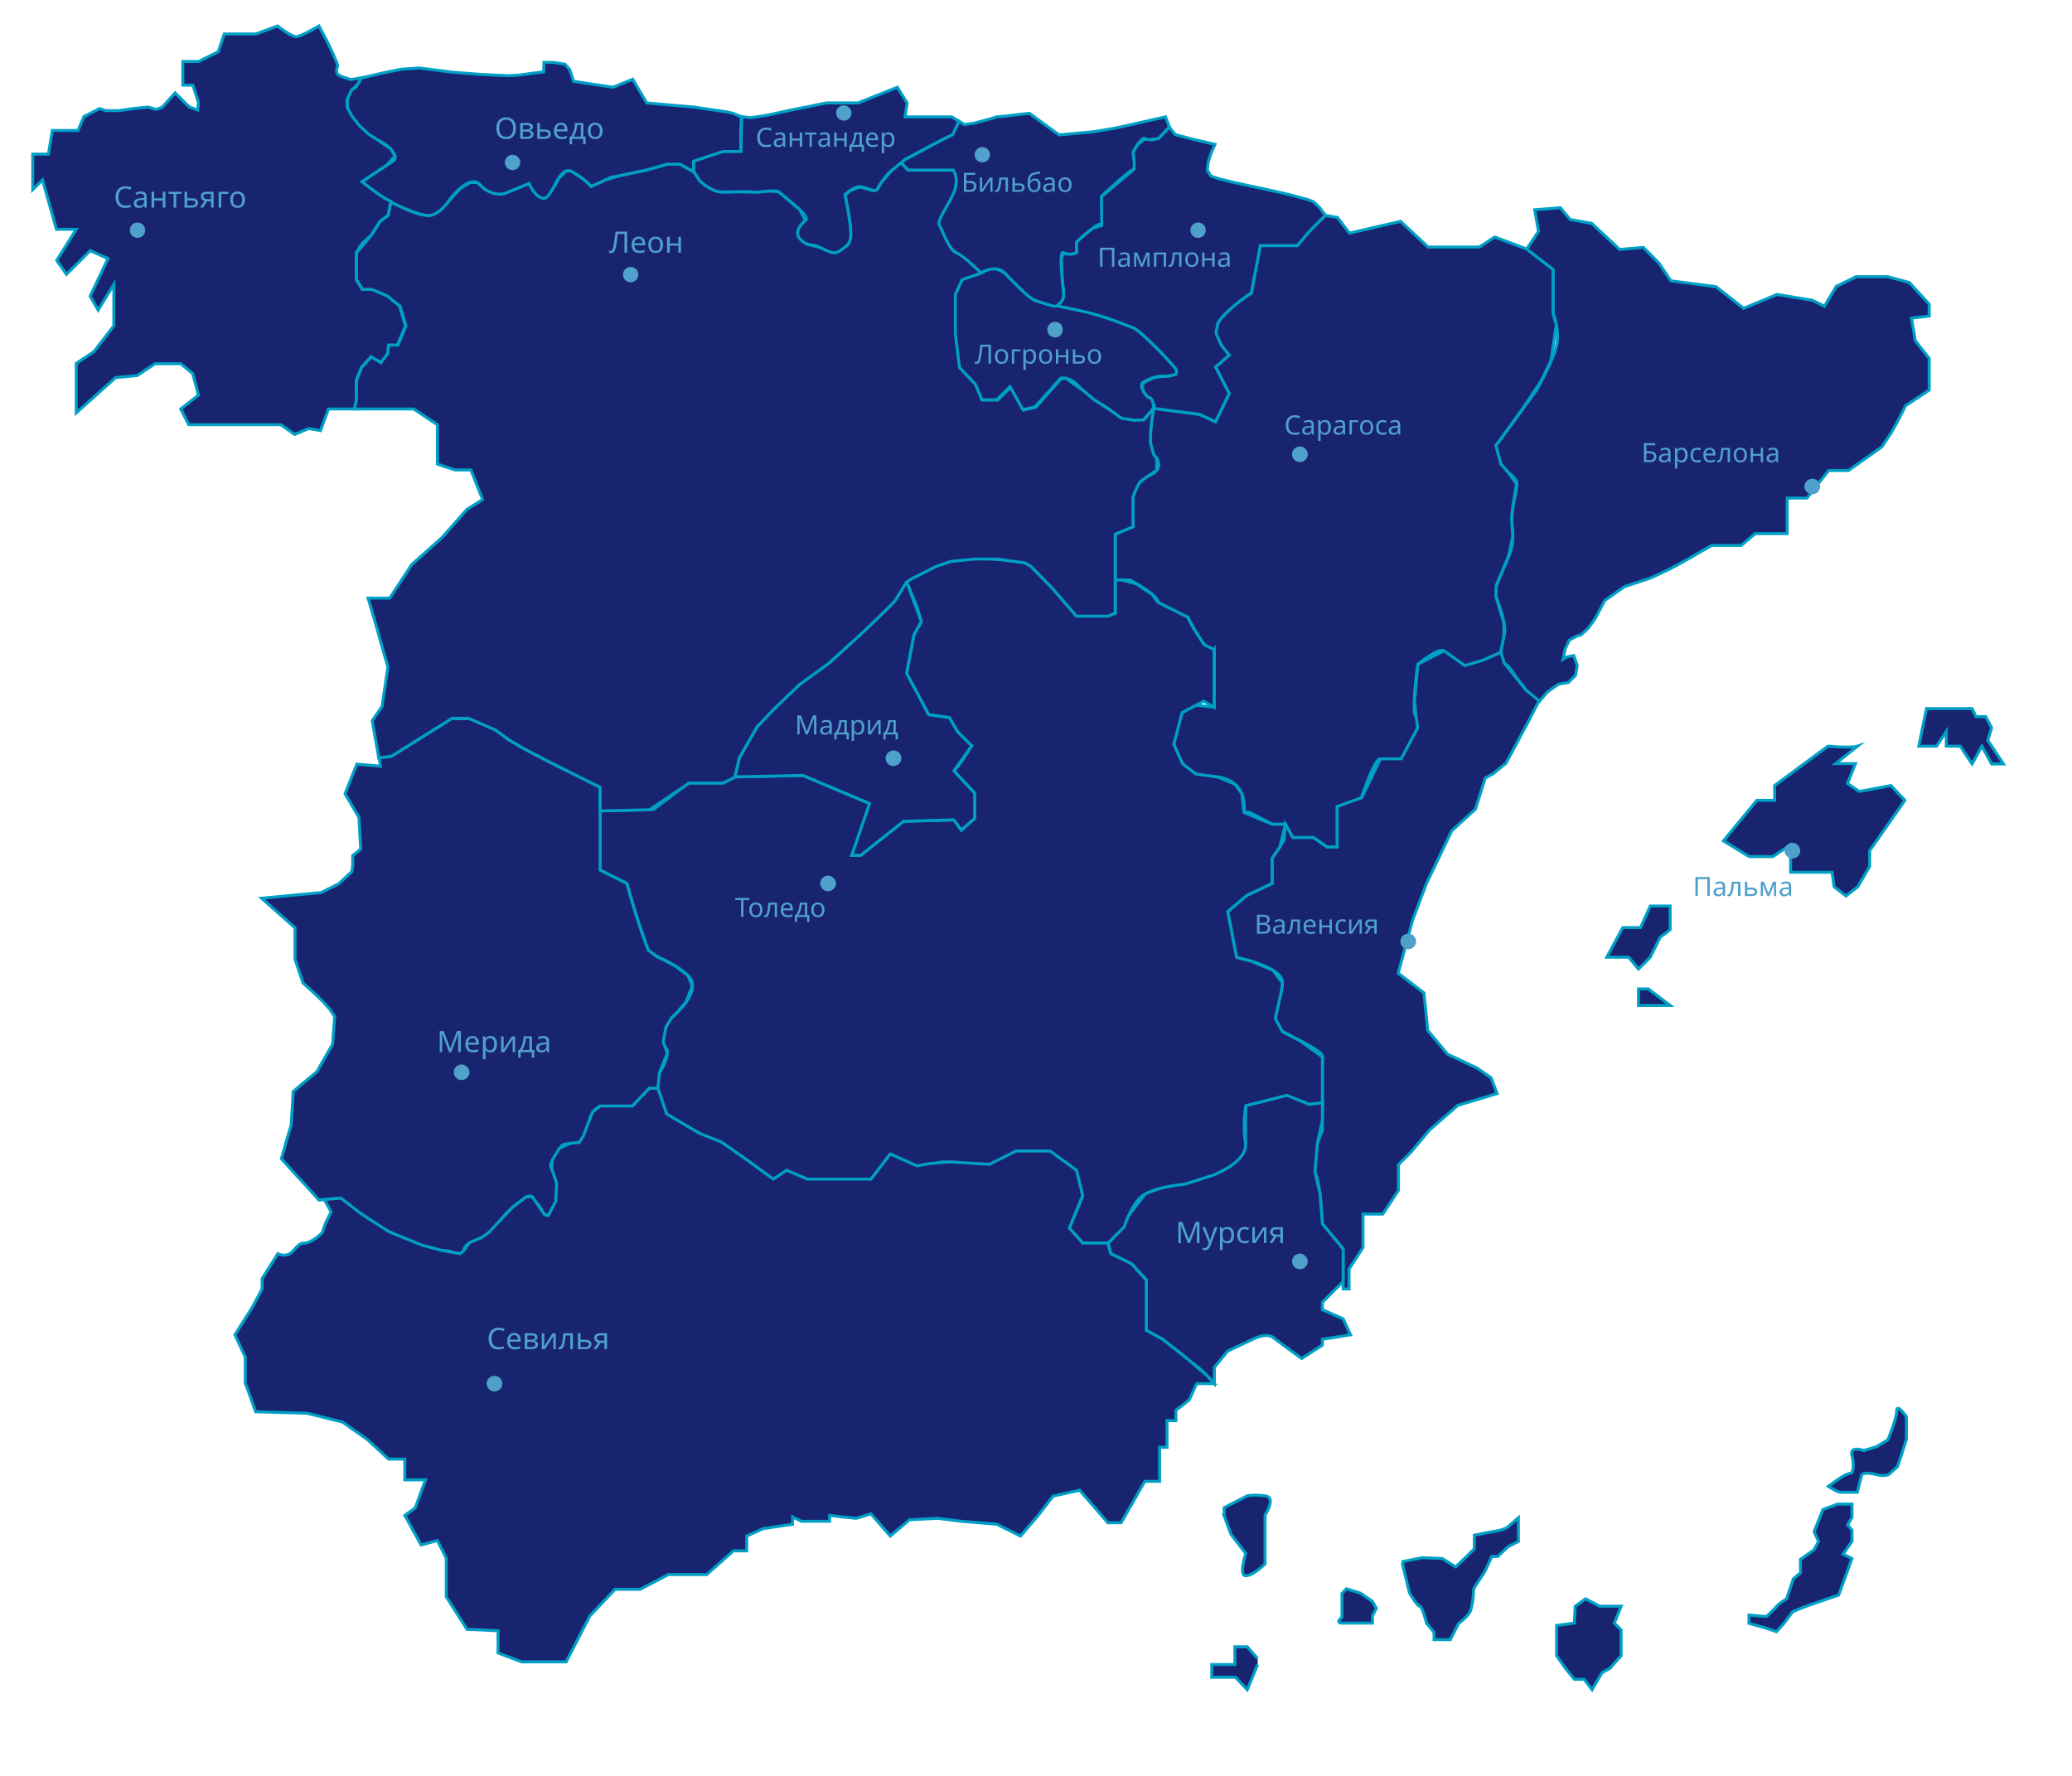
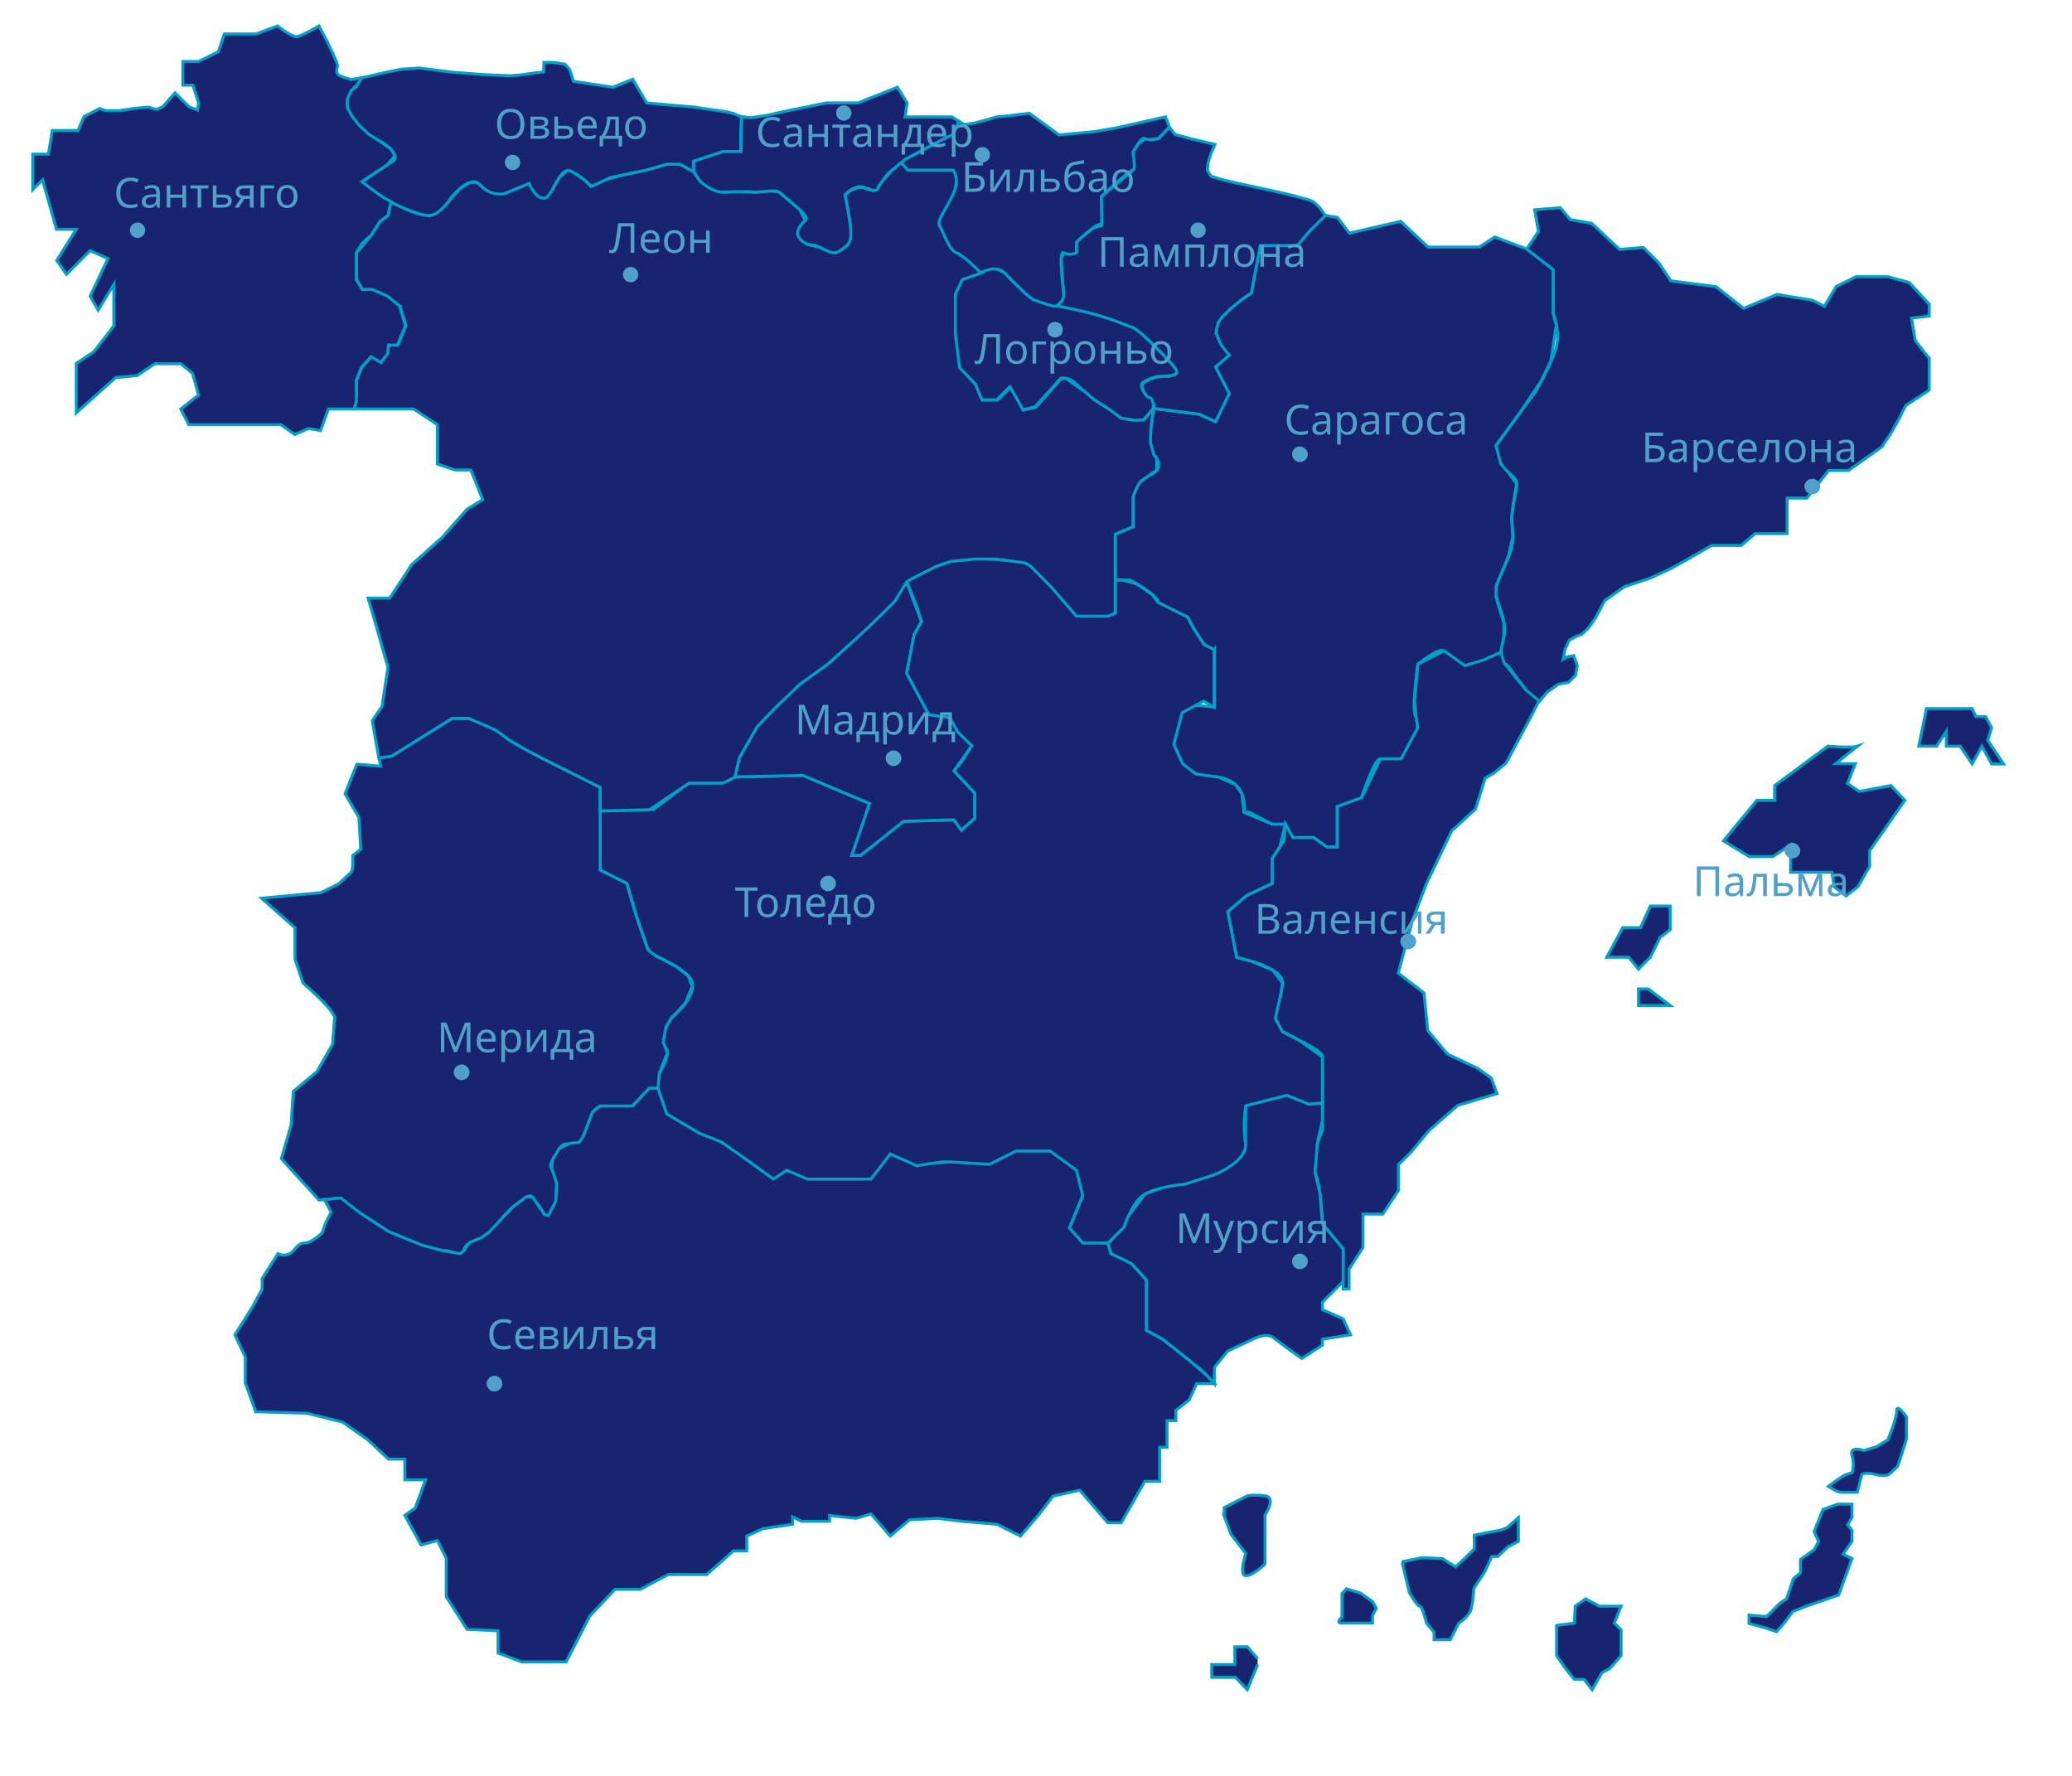
<svg xmlns="http://www.w3.org/2000/svg" version="1.1" id="Layer_1" x="0px" y="0px" viewBox="0 0 700 600" enable-background="new 0 0 700 600" xml:space="preserve">
  <defs id="defs264" />
-   <g id="barselona" style="fill: none;" data-count-objects="1138" data-count-flat="19" data-count-villa="113">
+   <g id="barselona" style="fill: none;" data-count-objects="1138" data-count-flat="19" data-count-villa="113" data-link="barselona_full">
    <path stroke-miterlimit="10" d="m 524.761,91.178 v 14.7 c 0,0 2,5 1.3,10 -0.7,5 -7,16 -7,16 l -13.6,18.6 c 0,0 0,3.3 1.7,6.3 1.7,3 5.3,4.3 5.3,6.7 0,2.4 -1.7,7.7 -1.7,11.7 0,4 1.3,6.7 -1,12.7 -2.3,6 -5.3,10.3 -4.3,13.7 1,3.4 3.7,9.3 2.7,13.3 -1,4 -2,8.7 0,9.3 2,0.7 3,3.7 5.7,6.7 2.7,3 1.2,3.9 3.7,5 2.5,1.1 2.5,1.1 2.5,1.1 l 2.6,-3.1 3.8,-2.7 1.5,-0.3 1.9,-0.3 2.4,-2.4 0.6,-3.3 -1.2,-3.4 -2.4,0.5 -1.2,0.8 0.7,-3.5 1.4,-3 2.6,-1.4 1.4,-0.4 2.4,-2.2 2.4,-3.4 3.2,-6 6.7,-4.7 4.9,-1.6 3.9,-1.3 6.6,-3.1 5.3,-2.9 8.7,-5 h 10 l 4.7,-4 h 10.8 v -12 h 6.7 l 7.3,-9.3 h 6.7 l 11.3,-8 3.2,-4.8 2.6,-4.7 2.2,-4.4 8,-5.3 v -6.3 -4.4 l -2.7,-3.4 -2,-2.6 -1.3,-7.6 6,-0.7 v -4 l -6.7,-7.3 -7.3,-2 h -10.7 l -6.7,3.3 -4,6.7 -4,-2 -12,-2 -11.3,4.7 -9.3,-7.3 -15.3,-2 -4,-6 -5.3,-5.3 -8,0.7 -9.4,-8.8 -7.3,-1.3 -3.3,-4 -8.7,0.7 1.3,7.3 -4,6 z" id="path143" style="fill:#192470;stroke:#00a0c6;stroke-miterlimit:10" />
    <path d="m 614.861,163.878 c 0.4,1.8 -1.2,3.4 -3.1,3.1 -1,-0.2 -1.9,-1 -2.1,-2.1 -0.4,-1.8 1.2,-3.4 3.1,-3.1 1.1,0.3 1.9,1.1 2.1,2.1 z" id="path221" style="fill:#4fa0ca" />
-     <text font-size="9" id="text223" x="554.51" y="156.153" style="font-size:9px;font-family:Verdana-Bold;fill:#4fa0ca">Барселона</text>
+     <text font-size="9" id="text223" x="554.51" y="156.153" style="font-size:14px;font-family:Verdana-Bold;fill:#4fa0ca">Барселона</text>
  </g>
  <g id="saragosa" style="fill: none;" data-count-objects="148" data-count-flat="1589" data-count-villa="10">
    <path stroke-miterlimit="10" d="m 443.761,76.478 -5.5,6.5 h -12.5 l -3,16 c 0,0 -13.5,8.5 -12,13.5 1.5,5 4.5,7.5 4.5,7.5 l -4.6,4 4.6,9 -4.6,9.5 -5.4,-2.5 -15.5,-2 c 0,0 -2.5,13.1 0,15.6 2.5,2.5 2.3,5.4 -1.1,6.9 -3.4,1.5 -5.9,4.5 -5.9,7.5 0,3 0,10 0,10 l -6,2.5 v 11 4.5 h 5 c 0,0 9.5,5 9.5,7.5 0,2.5 10,5 10,5 0,0 7,14 9,11 v 19.5 c 0,0 -9.5,-1.5 -10,0 -0.5,1.5 -6,10.5 -2.5,16.5 3.5,6 9,7 9,7 0,0 6.5,-1 10.5,2.5 4,3.5 3,9.5 3,9.5 h 2 l 7.5,4 h 4.5 l 2.5,4.5 h 7 l 4.5,3.2 h 3.5 v -13.7 l 7.5,-1 c 0,0 5,-15.5 7,-15 2,0.5 7,0 7,0 l 5,-7 c 0,0 1.5,-6 0,-7.5 -1.5,-1.5 0.7,-17.5 0.7,-17.5 0,0 7.3,-6 8.8,-4.5 1.5,1.5 4,5 7,5 3,0 12.2,-4.5 12.2,-4.5 l 1.1,-5.7 v -4.3 l -2.7,-9 0.1,-3.6 4.2,-10.1 1.4,-6.5 -0.4,-6.2 0.4,-3.9 1.3,-7.7 -2.8,-3.8 -2.5,-2.9 -1.7,-6.3 3.6,-4.9 5,-6.9 6.6,-9.8 3.4,-7 1.8,-12 -1.1,-4.1 V 91.078 l -9,-7 -10.7,-4 -5.2,3.4 h -17.3 l -9.3,-8.7 -17.3,4 -4,-5.3 -4,-0.7 z" id="path145" style="fill:#192470;stroke:#00a0c6;stroke-miterlimit:10" />
    <path d="m 441.761,152.978 c 0.4,1.8 -1.2,3.4 -3.1,3.1 -1,-0.2 -1.9,-1 -2.1,-2.1 -0.4,-1.8 1.2,-3.4 3.1,-3.1 1,0.3 1.9,1.1 2.1,2.1 z" id="path217" style="fill:#4fa0ca" />
-     <text font-size="9" id="text219" x="433.844" y="146.811" style="font-size:9px;font-family:Verdana-Bold;fill:#4fa0ca">Сарагоса</text>
+     <text font-size="9" id="text219" x="433.844" y="146.811" style="font-size:14px;font-family:Verdana-Bold;fill:#4fa0ca">Сарагоса</text>
  </g>
  <g id="valencia" style="fill: none;" data-count-objects="88" data-count-flat="198" data-count-villa="1134">
    <path stroke-miterlimit="10" d="m 429.761,289.978 v 8.5 l -8.5,4 -6.5,5.5 3,15.5 c 0,0 15.5,3 15.5,8.5 0,5.5 -5.5,13.5 0,16.5 5.5,3 13.5,6.5 13.5,8.5 0,2 0,25 0,25 0,0 -4.5,9.5 -2.5,14 2,4.5 2.5,17.5 2.5,17.5 l 7,8.5 v 4 5 4.5 h 2 v -6.7 l 4.7,-7.3 v -11.3 h 6.7 l 5.3,-8 v -8.7 l 4.2,-4.2 6.2,-7.4 9.6,-8.4 13.3,-4 -2,-5.3 -4.7,-3.3 -10,-4.7 -6.7,-8 -1.3,-12.7 -8.7,-6.7 4.9,-18 4.7,-12.4 8.5,-17.7 8,-7.3 3.3,-10.5 2.7,-1.5 4.3,-3.5 7.3,-13.6 3.9,-7.5 -4.5,-3.7 -7.3,-9.1 -1.1,-3.6 -6.1,2.7 -6.1,1.8 -7,-5 -8.8,4.5 -1.2,12.4 0.5,5.1 0.6,4 -5.6,10.5 h -7 l -6.3,13.1 -8.3,3 v 13.7 h -3.5 l -4.5,-3.2 h -7 l -2.5,-4.5 -0.5,5.5 z" id="path147" style="fill:#192470;stroke:#00a0c6;stroke-miterlimit:10" />
    <path d="m 478.361,317.578 c 0.4,1.8 -1.2,3.4 -3.1,3.1 -1,-0.2 -1.9,-1 -2.1,-2.1 -0.4,-1.8 1.2,-3.4 3.1,-3.1 1,0.2 1.9,1.1 2.1,2.1 z" id="path245" style="fill:#4fa0ca" />
-     <text font-size="9" id="text247" x="423.803" y="315.471" style="font-size:9px;font-family:Verdana-Bold;fill:#4fa0ca">Валенсия</text>
+     <text font-size="9" id="text247" x="423.803" y="315.471" style="font-size:14px;font-family:Verdana-Bold;fill:#4fa0ca">Валенсия</text>
  </g>
  <g id="murcia" style="fill: none;" data-count-objects="568" data-count-flat="12" data-count-villa="43">
    <path stroke-miterlimit="10" d="m 375.261,423.578 7,3.4 5,5.5 v 9.5 7.5 l 5.5,3 7,5.5 c 0,0 3,2.5 5,4 2,1.5 5.5,5.5 5.5,5.5 v -5.5 l 4.5,-5.5 8.5,-4 c 0,0 4.5,-2.5 7,-0.5 2.5,2 9.5,7 9.5,7 l 7,-4.5 v -2 l 9.5,-1.5 -2.5,-5.4 -7,-3.1 v -2.5 l 4.5,-4.5 2.5,-2.5 v -11 l -7,-8.5 -0.8,-10.1 -1.7,-7.4 0.8,-9.7 1.7,-7.8 v -6 l -4.5,0.5 -7.5,-3 -13.9,3.5 -0.1,12.5 -2.8,6.1 -5.7,3.8 -8.9,3.1 -10.2,2.1 -6.2,2.2 -5.5,7.2 -5.8,8.2 -1.3,1.3 z" id="path179" style="fill:#192470;stroke:#00a0c6;stroke-miterlimit:10" />
    <path d="m 441.761,425.678 c 0.4,1.8 -1.2,3.4 -3.1,3.1 -1,-0.2 -1.9,-1 -2.1,-2.1 -0.4,-1.8 1.2,-3.4 3.1,-3.1 1,0.3 1.9,1.1 2.1,2.1 z" id="path241" style="fill:#4fa0ca" />
-     <text font-size="10" id="text243" x="397.137" y="419.978" style="font-size:10px;font-family:Verdana-Bold;fill:#4fa0ca">Мурсия</text>
+     <text font-size="10" id="text243" x="397.137" y="419.978" style="font-size:14px;font-family:Verdana-Bold;fill:#4fa0ca">Мурсия</text>
  </g>
  <g id="toledo" style="fill: none;" data-count-objects="187" data-count-flat="191" data-count-villa="1132">
    <path stroke-miterlimit="10" d="m 202.761,273.978 v 20 l 9,4.5 c 0,0 4,14 5.5,17.5 1.5,3.5 0.5,5 4.5,7 4,2 7,3.5 8.5,4.8 1.5,1.3 4.5,2.8 3.5,6.8 -1,4 -4.5,7 -7,9.5 -2.5,2.5 -3.5,9.5 -2,10 1.5,0.5 0.5,4.5 -2,8.5 -2.5,4 2.5,14 2.5,14 l 11,6.5 7.5,3 11.5,8 6,4.5 4.5,-3 7,3 h 21.5 l 6.5,-8.5 9,4 8.5,-1.5 16,1 9,-4.5 h 11.5 l 8.9,6.5 2.1,8.5 -4.5,11 4.5,5 h 8.5 l 5.5,-5.5 c 0,0 2,-6.5 5.5,-10 3.5,-3.5 15,-4.5 15,-4.5 l 9.5,-3 c 0,0 12,-4.5 11,-11 -1,-6.5 0.1,-12.5 0.1,-12.5 l 13.9,-3.5 7.5,3 4.5,-0.5 v -6 -9.5 l -7.7,-5.5 -5.8,-3 -2.4,-4.5 2,-9 0.4,-3 -3.3,-4.3 -7.2,-3 -5,-1.3 -3,-15.5 6.5,-5.5 8.5,-4 v -8.5 l 2.6,-3.8 1.9,-7.7 h -4.5 l -9.5,-4 -0.7,-6.3 -2.3,-3.2 -5.6,-2.4 -7.7,-1.1 -4.4,-3.4 -3,-6.6 2.8,-10.7 7.3,-3.9 3.5,2.1 v -19.5 l -3.4,-1.7 -3.5,-5.4 -2.1,-3.9 -10,-5 -1.9,-2.6 -5.3,-3.6 -4.8,-1.3 h -2.4 v 4.5 6.5 l -2.5,1 h -10.6 c 0,0 -14.9,-18 -17.4,-18 -2.5,0 -18.5,-3 -27,0 -8.5,3 -13,6.5 -13,6.5 l 3.5,8.5 1.5,5 -2.5,4.5 -2.5,13 7.5,14 7,1 4,7 3.5,2.5 -3.5,5.5 -2.5,3 7,7.5 v 8.5 l -4.5,4 -2.5,-3.5 -17,0.5 -14.5,11.5 h -3 l 5,-13 1,-4.5 -22.5,-9.5 -23,0.5 -4,2 h -11.5 l -12,9 z" id="path149" style="fill:#192470;stroke:#00a0c6;stroke-miterlimit:10" />
    <path d="m 282.361,297.978 c 0.4,1.8 -1.2,3.4 -3.1,3.1 -1,-0.2 -1.9,-1 -2.1,-2.1 -0.4,-1.8 1.2,-3.4 3.1,-3.1 1,0.2 1.9,1.1 2.1,2.1 z" id="path229" style="fill:#4fa0ca" />
-     <text font-size="9" id="text231" x="248.261" y="309.811" style="font-size:9px;font-family:Verdana-Bold;fill:#4fa0ca">Толедо</text>
+     <text font-size="9" id="text231" x="248.261" y="309.811" style="font-size:14px;font-family:Verdana-Bold;fill:#4fa0ca">Толедо</text>
  </g>
  <g id="madrid" style="fill: none;" data-count-objects="458" data-count-flat="194" data-count-villa="178">
    <polygon stroke-miterlimit="10" points="537,313.5 529,321 523,325 515.5,331 504,343 498,353.5 496.5,360 519.5,359.5 542,369 536,386.5 539,386.5 553.5,375 570.5,374.5 573,378 577.5,374 577.5,365.5 570.5,358 576.5,349.5 571.7,344.7 569,340 562,339 554.5,325 557,312 559.5,307.5 554.5,294 550.5,300.5 544,307 " id="polygon151" transform="translate(-248.2388,-97.52239)" style="fill:#192470;stroke:#00a0c6;stroke-miterlimit:10" />
    <path d="m 304.461,255.678 c 0.4,1.8 -1.2,3.4 -3.1,3.1 -1,-0.2 -1.9,-1 -2.1,-2.1 -0.4,-1.8 1.2,-3.4 3.1,-3.1 1,0.2 1.9,1 2.1,2.1 z" id="path225" style="fill:#4fa0ca" />
-     <text font-size="9" id="text227" x="268.51" y="248.144" style="font-size:9px;font-family:Verdana-Bold;fill:#4fa0ca">Мадрид</text>
+     <text font-size="9" id="text227" x="268.51" y="248.144" style="font-size:14px;font-family:Verdana-Bold;fill:#4fa0ca">Мадрид</text>
  </g>
  <g id="merida" style="fill: none;" data-count-objects="348" data-count-flat="192" data-count-villa="1673">
    <path stroke-miterlimit="10" d="m 132.261,255.478 20.5,-12.8 c 0,0 3.5,0.3 5.5,0 2,-0.3 10,4 12.5,6.4 2.5,2.4 21,11.4 21,11.4 l 11,5.5 v 8 20 l 9,4.5 1.2,4.3 1.9,6.4 2.3,6.9 1.8,4.9 2.7,2.1 2.9,1.4 4,2.2 3.9,3 1.4,3.5 -2.1,5.3 -2.6,3.1 -2.4,2.4 -1.8,3.1 -0.9,5 0.7,1.8 0.7,1.9 -2.7,6.7 -0.5,5.3 h -2.9 l -5.7,6 h -6.3 -4.6 c 0,0 -2.3,0.7 -3.3,3.7 -1,3 -2.3,7.7 -3.7,8.7 -1.4,1 -5.7,-1 -6.7,2 -1,3 -4,4.3 -2.7,6.7 1.3,2.3 2.7,8 2,9.7 -0.7,1.7 -1.7,5 -3,6.3 -1.3,1.3 -2.7,-3.7 -4,-4.3 -1.3,-0.7 -1,-3.7 -3.7,-2 -2.7,1.7 -6.3,4.8 -7.7,6.6 -1.3,1.8 -5,6.1 -7.3,7.1 -2.3,1 -5.7,1.7 -6,4.3 -0.3,2.6 -4.7,-0.3 -6.3,0 -1.7,0.3 -10,-2.5 -10,-2.5 l -10.6,-4.6 -5.7,-4 -5.7,-3.7 -3.3,-3 -2.3,0.2 -3.3,0.3 -1.7,0.2 -3.3,-3.7 -2.4,-2.6 -2.4,-2.6 -4.6,-5.1 1.8,-6.3 1.5,-5.1 0.7,-11.3 3.9,-3.3 4.1,-3.4 5.3,-9.3 0.7,-9.3 -1.7,-2.6 -2.1,-2.3 -2,-2 -4.9,-4.5 -1.7,-5 -1,-3 v -10.6 l -11.3,-10 6.4,-0.6 8.3,-0.8 5.4,-0.5 6,-3 4.4,-4.1 0.3,-2.2 v -3.2 l 2.7,-2.2 -0.3,-5.3 -0.3,-5.4 -4.7,-8 4,-10 8,0.7 -0.5,-2.8 z" id="path161" style="fill:#192470;stroke:#00a0c6;stroke-miterlimit:10" />
    <path d="m 158.561,361.778 c 0.4,1.8 -1.2,3.4 -3.1,3.1 -1,-0.2 -1.9,-1 -2.1,-2.1 -0.4,-1.8 1.2,-3.4 3.1,-3.1 1,0.3 1.9,1.1 2.1,2.1 z" id="path233" style="fill:#4fa0ca" />
-     <text font-size="10" id="text235" x="147.595" y="355.478" style="font-size:10px;font-family:Verdana-Bold;fill:#4fa0ca">Мерида</text>
+     <text font-size="10" id="text235" x="147.595" y="355.478" style="font-size:14px;font-family:Verdana-Bold;fill:#4fa0ca">Мерида</text>
  </g>
  <g id="sevilla" style="fill: none;" data-count-objects="5678" data-count-flat="234" data-count-villa="546">
    <path stroke-miterlimit="10" d="m 374.261,419.978 h -8.5 l -1.1,-1.3 -3.4,-3.8 4.5,-11 -2.1,-8.5 -8.9,-6.5 h -11.5 l -9,4.5 c 0,0 -11.8,-0.7 -12.8,-0.8 -1,-0.1 -7.7,0.6 -7.7,0.6 l -4,0.7 -9,-4 -6.5,8.5 h -21.5 l -7,-3 -4.5,3 -9.5,-6.9 -8,-5.6 -4,-1.6 -3.5,-1.4 -11,-6.5 -3,-8.7 h -2.9 l -5.7,6 h -6.3 -4.6 l -2.6,2.1 -1.9,4.9 -1.2,3.2 -1.4,2.1 -3,0.3 -3.7,1.7 -2.3,3.8 -0.3,2.9 1.7,5.1 -0.3,6 -2.5,4.9 -1.3,-0.3 -4.1,-6 h -2.1 l -4.6,3.5 -4,4.2 -3.9,4.2 -2.5,1.8 -4.2,1.8 -1.8,2.6 -1.3,1.1 -6.6,-1.2 -6.3,-1.7 -11.1,-4.5 -7.3,-4.7 -2.6,-1.7 -6.4,-5 -5.6,0.5 2.3,4.2 -2,4 -1,3 c 0,0 -3.5,3.5 -6,3.5 -2.5,0 -3,2.5 -5,3.6 -2,1.1 -4,0 -4,0 l -5.3,8.4 v 3.5 l -3.2,6 -6,9.5 3.5,7.5 c 0,0 0,9.5 0,9 0,-0.5 3.5,9.5 3.5,9.5 l 17.4,0.5 12,3 8.5,6 7,6.5 h 5.5 v 7 h 7 l -3.5,9.5 -3.5,2.5 5.5,10 5.5,-1.5 3,6 v 13 l 7,11 10.5,0.5 v 7.5 l 8,3 h 15 l 8,-15.5 8.5,-9 h 8.5 l 9.5,-5 h 13 l 9,-8 h 4.5 v -5 l 5.5,-2.5 10,-1.5 v -2.5 l 3,1.5 h 9.5 v -2 l 4,0.5 5,0.5 5,-1.5 6.5,7.5 6.5,-5.5 9.5,-0.5 8,1 12,1 8,4 6,-7 5,-6.5 9,-2 9.5,11 h 4.5 l 8,-14 h 5 v -8.5 -3 h 2.5 v -5 -4 h 3 v -3.5 l 4.5,-3.5 2.5,-5.5 h 6 l -2.6,-2.8 -6.2,-5.3 -8.7,-6.9 -5.5,-3 v -17 l -5,-5.5 -3.8,-1.9 -3.2,-1.5 z" id="path181" style="fill:#192470;stroke:#00a0c6;stroke-miterlimit:10" />
    <path d="m 169.661,466.978 c 0.4,1.8 -1.2,3.4 -3.1,3.1 -1,-0.2 -1.9,-1 -2.1,-2.1 -0.4,-1.8 1.2,-3.4 3.1,-3.1 1.1,0.2 1.9,1.1 2.1,2.1 z" id="path237" style="fill:#4fa0ca" />
-     <text font-size="10" id="text239" x="164.47" y="455.811" style="font-size:10px;font-family:Verdana-Bold;fill:#4fa0ca">Севилья</text>
+     <text font-size="10" id="text239" x="164.47" y="455.811" style="font-size:14px;font-family:Verdana-Bold;fill:#4fa0ca">Севилья</text>
  </g>
  <g id="pamplona" style="fill: none;" data-count-objects="987" data-count-flat="6" data-count-villa="654">
    <polygon stroke-miterlimit="10" points="645.3,143 651,144.5 658.7,146.3 657.3,149.5 656.4,152.4 656.1,155 657.3,157 660.3,158 662.8,158.6 665.7,159.3 672.7,160.8 681.8,162.8 684.7,163.5 690.2,165 692,165.7 694.1,167.7 696,170.3 695,171.3 690.5,175.8 686.5,180.5 684.3,180.5 679,180.5 674,180.5 673,186 671.8,192 671,196.5 669.6,197.4 667.4,199 663.9,201.9 661.5,204.2 659.8,206.4 659,210 660.8,214.1 663.5,217.5 660.3,220.3 658.9,221.5 663.5,230.5 658.9,240 653.5,237.5 638,235.5 637.9,234 636.7,232 635.6,231.4 634.6,229.9 634,228 634.7,226.7 637.1,225.5 639,224.9 641,224.7 643.3,224.6 645.5,223.9 645.3,222 643.3,219.6 639,215.2 636.9,213.1 634,210.4 631,208.3 628,207.2 625,206.1 622.2,205.1 618.2,203.9 611.9,202.3 606.8,201.3 604.7,201 607.1,199.1 607.6,196 607.3,193.7 607,190.3 606.8,184.7 607.7,182.9 610,183.4 611.9,182.9 611.9,179.3 614.2,177.2 617.5,174.6 620.3,173.7 620.3,164 631,155 631,149 632.6,146.4 635,144.4 637.3,144.8 639.7,144.3 643.3,140.5 " id="polygon169" transform="translate(-248.2388,-97.52239)" style="fill:#192470;stroke:#00a0c6;stroke-miterlimit:10" />
-     <text font-size="9" id="text253" x="370.761" y="90.127" style="font-size:9px;font-family:Verdana-Bold;fill:#4fa0ca">Памплона</text>
+     <text font-size="9" id="text253" x="370.761" y="90.127" style="font-size:14px;font-family:Verdana-Bold;fill:#4fa0ca">Памплона</text>
    <circle cx="404.761" cy="77.778" r="2.6" id="circle255" style="fill:#4fa0ca" />
  </g>
  <g id="logrono" style="fill: none;" data-count-objects="098" data-count-flat="45" data-count-villa="324">
    <path stroke-miterlimit="10" d="m 322.461,99.478 v 13.3 l 1.4,11.3 c 0,0 4.9,5 5.4,5.7 0.5,0.7 2.2,5.3 2.2,5.3 h 5.3 l 4.3,-4.3 4.3,7.7 4.3,-1 8.7,-9.7 c 0,0 2.5,-0.7 5.3,2 2.7,2.7 6.4,6 8.7,7 2.3,1 6,5.3 8.3,5 2.3,-0.3 4.3,1.4 5.7,0 1.3,-1.4 3.3,-3.9 3.3,-3.9 0,0 0,-3.5 -1.3,-3.5 -1.3,0 -4,-4.7 -2,-5.3 0,0 3,-2 6.3,-2 3.3,0 6,-0.3 4.3,-2.7 -1.7,-2.3 -12,-13 -14.3,-13.7 -2.3,-0.7 -8.3,-3.7 -19.1,-6 -10.8,-2.3 -7.3,-1.3 -7.3,-1.3 l -3.6,-1 -3.1,-1 -2.8,-2 -3.3,-3.1 -4.2,-4.2 -2.7,-1.3 h -4 l -1.3,1.3 -2.2,0.7 -4.3,1.7 z" id="path159" style="fill:#192470;stroke:#00a0c6;stroke-miterlimit:10" />
    <path d="m 358.361,109.478 c 2.1,2.8 -1,6 -3.8,3.8 -2.2,-2.8 1,-6 3.8,-3.8 z" id="path213" style="fill:#4fa0ca" />
-     <text font-size="9" id="text215" x="329.261" y="122.861" style="font-size:9px;font-family:Verdana-Bold;fill:#4fa0ca">Логроньо</text>
+     <text font-size="9" id="text215" x="329.261" y="122.861" style="font-size:14px;font-family:Verdana-Bold;fill:#4fa0ca">Логроньо</text>
  </g>
  <g id="leon" style="fill: none;" data-count-objects="526" data-count-flat="84" data-count-villa="1">
    <path stroke-miterlimit="10" d="m 132.061,68.178 -0.9,4.6 -2.7,2 -3,4.7 -5,5.9 v 9.1 l 2,3.3 5.7,1 7,4.6 2,6.7 -2.7,6.5 h -3 l -2.7,5.9 -3.3,-2 -3.3,3.7 -1.7,4.3 v 5 l -0.7,4.7 h 6.5 2.8 6 4.7 l 8,5.3 v 13.3 l 2.3,0.8 3.7,1.2 h 5.3 l 4,10 -5.3,3.3 -4.6,5.2 -3.8,4.3 -10.3,9.2 -2,3.1 -3.1,4.7 -2.3,3.5 h -7.3 l 2.8,9.6 2.9,10.3 1,3.4 -2,13.3 -3.3,4.8 2.2,12.6 4.3,-0.6 20.5,-12.8 h 5.5 l 9.2,4 4.5,3.3 4.4,2.6 2.6,1.4 7.3,3.8 6.8,3.4 7.6,3.8 2.1,1 v 8 l 4.7,-0.1 12,-0.3 13.3,-9 h 11.5 l 4,-2 1.5,-6.5 2,-3.5 4,-7 6,-6.3 8.5,-8.1 9.4,-6.8 9.1,-8.2 4.1,-3.8 5.9,-5.7 3.5,-3.5 4,-6.5 1.5,-1 8.5,-4.3 5,-1.7 8,-0.8 h 7.5 l 9.5,1.3 1.9,1.1 7.1,7.2 8.4,9.7 h 10.6 l 2.5,-1 v -26.7 l 6,-2.5 v -10 c 0,0 1.5,-4.4 2.7,-5.4 1.2,-1 5.3,-3.7 5.3,-3.7 v -4 l -1,-1.3 -1.1,-4.1 0.1,-4.3 0.3,-2.8 0.7,-4.4 -3.3,3.9 -3.4,0.1 -4.3,-0.7 -3.8,-2.8 -5.3,-3.4 -3.4,-2.9 -6.1,-4.3 h -1.6 l -3.3,3.7 -5.3,6 -4.3,1 -4.3,-7.7 -4.3,4.3 h -5.3 l -2.2,-5.3 -5.4,-5.7 -1.4,-11.3 v -5.4 -8 l 2.3,-5 6.7,-2.3 -2.2,-2.1 -4.5,-4.7 h -1.6 l -2.1,-2.1 -1.9,-3.7 -1.7,-3.5 0.7,-3.3 2.5,-4.6 1.7,-3.5 0.6,-4.5 -1,-2.7 h -15.5 l -2.3,-2.6 -3.1,2.6 -3.6,4.1 -1.3,2.2 -1.4,0.6 -4.6,-1.2 -3.1,1.2 -1.9,1.5 1,5 0.9,5.9 -1,6 -4.1,2.6 -5.7,-1.9 -4.1,-1 -3,-3.6 0.9,-2.6 1.7,-1.8 -1.9,-3.7 -7.1,-6 -3,-0.3 -4.8,0.4 -7,-0.1 -4.5,0.1 -7.3,-3.7 -2.2,-3.2 -2.4,-1.3 -3.4,-1.8 -3.2,0.6 -3,0.9 -4,1.1 -8.6,1.8 -5.2,1.5 -4.7,2.2 -2.7,-2.5 -3.8,-2.5 -1.5,-0.5 -2.8,2.5 -2.3,4 -2.9,3 -1.9,-0.7 -3.1,-4.3 -3.3,1.3 -4.1,1.7 -4.3,0.4 -3.3,-1.5 -2.6,-2.2 -2.2,-0.1 -3.6,2.2 -4,4.5 -2.4,2.6 -3.8,2 -3.8,-0.6 -3.8,-1.4 z" id="path167" style="fill:#192470;stroke:#00a0c6;stroke-miterlimit:10" />
    <circle cx="213.061" cy="92.778" r="2.6" id="circle201" style="fill:#4fa0ca" />
-     <text font-size="10" id="text203" x="205.761" y="85.39" style="font-size:10px;font-family:Verdana-Bold;fill:#4fa0ca">Леон</text>
+     <text font-size="10" id="text203" x="205.761" y="85.39" style="font-size:14px;font-family:Verdana-Bold;fill:#4fa0ca">Леон</text>
  </g>
  <g id="bilbao" style="fill: none;" data-count-objects="765" data-count-flat="54" data-count-villa="54">
    <path stroke-miterlimit="10" d="m 306.761,57.478 h 15.3 c 0,0 2.3,3 0,8 -2.3,5 -5.7,9.3 -4.7,10.7 1,1.3 3.1,8.2 5.7,9.2 2.6,1 8.3,6.8 8.3,6.8 0,0 5,-3 8,0 3,3 8.3,8.7 10.3,9.3 2,0.6 5.7,2 6.7,2 1,0 3,-2 3,-3.7 0,-1.7 -2,-15.5 0,-14.4 2,1.1 4.3,0 4.3,0 v -3.6 c 0,0 8.1,-7.7 8.4,-5.7 0.3,2 0,-9.7 0,-9.7 0,0 9.7,-9.1 10.7,-9 1,0 0,-6 0,-6 0,0 3,-5.5 4,-4.6 1,0.9 4.7,-0.1 4.7,-0.1 l 3.6,-3.8 -1.3,-3.4 -4.4,1 -7.6,1.7 -5,1.1 -7,1.2 -12,1.1 -10,-7.3 -2.7,0.3 -5.7,0.7 -2.6,0.2 -2.3,0.7 -5.2,1.4 -3.5,0.5 -1.9,-1.2 -2.1,4.6 -4.9,2.5 -6.7,3.6 -4.4,2.3 -1.3,1.1 z" id="path157" style="fill:#192470;stroke:#00a0c6;stroke-miterlimit:10" />
    <circle cx="331.861" cy="52.278" r="2.6" id="circle209" style="fill:#4fa0ca" />
-     <text font-size="9" id="text211" x="324.761" y="64.811" style="font-size:9px;font-family:Verdana-Bold;fill:#4fa0ca">Бильбао</text>
+     <text font-size="9" id="text211" x="324.761" y="64.811" style="font-size:14px;font-family:Verdana-Bold;fill:#4fa0ca">Бильбао</text>
  </g>
  <g id="santander" style="fill: none;" data-count-objects="000" data-count-flat="234" data-count-villa="456">
    <path stroke-miterlimit="10" d="m 236.461,61.178 c 0,0 4,3.7 7.3,3.7 3.3,0 8.3,-0.3 10.7,0 2.3,0.3 7.3,-1 8.7,0 1.4,1 6.3,5.3 6.3,5.3 0,0 4,3.3 2.7,4.3 -1.3,1 -2.7,2.7 -2.7,4.3 0,1.7 2,3.7 4.7,4 2.7,0.3 3,1 4.7,1.7 1.7,0.7 3,1.7 5.3,0 2.3,-1.7 3.3,-2.3 3.3,-5.7 0,-3.3 -2,-13 -2,-13 0,0 2.7,-2.7 5,-2.7 2.3,0 5.3,2.3 6,0.7 0.7,-1.7 3.7,-5.3 3.7,-5.3 l 5.7,-4.7 13,-6.9 3,-1.4 2.1,-4.5 -2.4,-1.5 h -15.8 l 0.7,-4.7 -3.3,-5.3 -13.3,5.3 h -10.7 l -12.4,2.5 -7.8,1.7 -5.4,0.8 -3,-0.4 -0.2,11.7 h -6 l -10,3.3 v 3.5 z" id="path155" style="fill:#192470;stroke:#00a0c6;stroke-miterlimit:10" />
    <circle cx="285.061" cy="38.178" r="2.6" id="circle249" style="fill:#4fa0ca" />
-     <text font-size="9" id="text251" x="255.282" y="49.619" style="font-size:9px;font-family:Verdana-Bold;fill:#4fa0ca">Сантандер</text>
+     <text font-size="9" id="text251" x="255.282" y="49.619" style="font-size:14px;font-family:Verdana-Bold;fill:#4fa0ca">Сантандер</text>
  </g>
  <g id="оviedo" style="fill: none;" data-count-objects="1" data-count-flat="1922" data-count-villa="234">
    <path stroke-miterlimit="10" d="m 120.261,29.478 c 0,0 -3,1 -3,5.5 0,4.5 7.5,11.5 10.5,12.5 3,1 7.5,5.5 5,7 -2.5,1.5 -10.5,7 -10.5,7 0,0 2.5,2 6,4.5 3.5,2.5 13.5,7.2 17,6.8 3.5,-0.3 7,-5.8 7,-5.8 0,0 6.5,-8.5 10,-4.5 3.5,4 8,3 8,3 l 8.5,-3.5 c 0,0 2,5 5,5 3,0 5,-11.5 9.5,-9 4.5,2.5 6.5,5 6.5,5 l 6.5,-3 12,-2.5 7,-2 h 4.5 l 4.5,2.5 v -3.5 l 10,-3.3 h 6 v -6.7 l 0.2,-5 -2.8,-1.2 -2.3,-0.5 -10.9,-1.6 -7,-0.6 -9,-0.8 -4.7,-8 -6.7,2.7 -13.3,-2 -1.3,-4 -1.6,-1.8 -4.1,-0.6 h -3 l -0.1,3.2 -4,0.5 -4.3,0.6 -3.4,0.2 -4.7,-0.2 -4.3,-0.2 -10.3,-0.8 -11,-1.4 -6,0.4 -5,1 -2.3,0.5 -6.4,1.5 z" id="path153" style="fill:#192470;stroke:#00a0c6;stroke-miterlimit:10" />
    <circle cx="173.161" cy="54.878" r="2.6" id="circle205" style="fill:#4fa0ca" />
-     <text font-size="10" id="text207" x="167.095" y="46.901" style="font-size:10px;font-family:Verdana-Bold;fill:#4fa0ca">Овьедо</text>
+     <text font-size="10" id="text207" x="167.095" y="46.901" style="font-size:14px;font-family:Verdana-Bold;fill:#4fa0ca">Овьедо</text>
  </g>
  <g id="santiago" style="fill: none;" data-count-objects="87" data-count-flat="000" data-count-villa="345">
    <path stroke-miterlimit="10" d="m 131.061,72.778 -2.7,2 -3,4.7 -3,2.7 -2,3.2 v 3.8 5.3 l 2,3.3 h 3.3 l 5.3,2.3 4,3.3 2,6.7 -2.7,6.5 h -3 l -0.3,2.9 -2.3,3 -3.3,-2 -3.3,3.7 -1.7,4.3 v 7 l -0.7,2.7 h -2.5 -6.2 l -2.7,7.3 -4,-0.7 -4.7,2 -4.7,-3.3 h -31.1 l -2.7,-5.3 6,-4.7 -2,-7.3 -4,-3.3 h -8.7 l -6,4 -7.3,0.7 -13.3,11.9 v -16.7 l 6,-4 6.7,-8.7 V 96.078 l -5.3,8.7 -2.7,-4.7 6,-12.7 -6,-2.7 -8,8 -3.3,-4.7 6.6,-10.5 h -6.7 l -4.7,-16.7 -3.3,3.3 v -12 h 5.3 l 1.3,-8 h 8.7 l 2,-4.7 5.3,-2.7 2,0.7 h 4.7 l 4.6,-0.7 5.1,-0.5 1.7,0.5 1,0.3 2.1,-0.8 4.3,-4.8 2.7,2.7 2,2 2.9,1.1 0.3,-2.5 -1.9,-5.9 h -3.4 v -8 h 5.3 l 6.7,-3.3 2,-6 h 10.7 l 7.3,-2.7 c 0,0 4.8,3.8 6.5,3.6 1.7,-0.2 7.5,-3.6 7.5,-3.6 l 2.7,5.1 2,4.2 1.2,2.8 0.4,1.3 -0.3,1.3 c 0,0 -0.3,1.2 0.7,1.9 1,0.6 4.1,1.5 4.1,1.5 l 3.6,-0.6 -1.2,2 -2.3,2.3 -1.4,3.1 v 2.5 l 1.6,3 2.5,3.2 3.1,2.9 3.3,2.1 4.2,2.9 1.5,2.4 -2.8,3.1 -3.8,2.5 -3.4,2.3 -1.2,0.8 2.6,2 3.4,2.5 1.9,1.2 1.9,1 z" id="path163" style="fill:#192470;stroke:#00a0c6;stroke-miterlimit:10" />
    <circle cx="46.461" cy="77.778" r="2.6" id="circle197" style="fill:#4fa0ca" />
-     <text font-size="10" id="text199" x="38.428" y="70.144" style="font-size:10px;font-family:Verdana-Bold;fill:#4fa0ca">Сантьяго</text>
+     <text font-size="10" id="text199" x="38.428" y="70.144" style="font-size:14px;font-family:Verdana-Bold;fill:#4fa0ca">Сантьяго</text>
  </g>
  <g id="palma" style="fill: none;" data-count-objects="8" data-count-flat="1934" data-count-villa="1234">
    <path stroke-miterlimit="10" d="m 627.537,252.103 c -2,0.7 -10,0 -10,0 l -18,13.3 v 5 h -6 l -11.3,13.7 8.7,5.3 h 8 l 6,-4 v 9.3 h 6 8 l 0.7,4.9 4,3.1 4,-3.1 4,-6.9 v -5.3 l 3.3,-4.7 8.6,-12.3 -4.7,-5 -10.7,2 -4,-2.7 2.7,-6.7 h -6.7 z" id="path175" style="fill:#192470;stroke:#00a0c6;stroke-miterlimit:10" />
    <polygon stroke-miterlimit="10" points="880.7,439 875.3,449 882.7,449 886,453 890,449 893.3,442.3 896.7,439.7 896.7,431.7 890,431.7 886.7,439 " id="polygon171" transform="translate(-332.4627,-125.597)" style="fill:#192470;stroke:#00a0c6;stroke-miterlimit:10" />
    <polygon stroke-miterlimit="10" points="990,372.7 990,377.7 994.7,377.7 998.7,383.7 1002,377.7 1005.3,383.7 1009.3,383.7 1004,375.7 1005.3,371.5 1003.3,367.7 1000,367.7 998.7,365 995,365 990.7,365 983.3,365 980.7,377.7 986.7,377.7 " id="polygon177" transform="translate(-332.4627,-125.597)" style="fill:#192470;stroke:#00a0c6;stroke-miterlimit:10" />
    <polygon stroke-miterlimit="10" points="893,465.3 886,465.3 886,459.7 889.3,459.7 896.7,465.3 " id="polygon173" transform="translate(-332.4627,-125.597)" style="fill:#192470;stroke:#00a0c6;stroke-miterlimit:10" />
    <path d="m 608.137,286.903 c 0.4,1.8 -1.2,3.4 -3.1,3.1 -1,-0.2 -1.9,-1 -2.1,-2.1 -0.4,-1.8 1.2,-3.4 3.1,-3.1 1,0.2 1.9,1.1 2.1,2.1 z" id="path257" style="fill:#4fa0ca" />
-     <text font-size="9" id="text259" x="571.913" y="302.736" style="font-size:9px;font-family:Verdana-Bold;fill:#4fa0ca">Пальма</text>
+     <text font-size="9" id="text259" x="571.913" y="302.736" style="font-size:14px;font-family:Verdana-Bold;fill:#4fa0ca">Пальма</text>
  </g>
  <g id="island" style="fill: none;" data-count-objects="45" data-count-flat="23" data-count-villa="1">
    <path stroke-miterlimit="10" d="m 413.473,511.881 2.4,6.5 5,6.5 c 0,0 -2.5,7.5 0,7.5 2.5,0 6.5,-4 6.5,-4 v -9.5 -7 c 0,0 4,-6 0,-6.5 -4,-0.5 -6,0 -6,0 l -7.8,4 v 2.5 z" id="path183" style="fill:#192470;stroke:#00a0c6;stroke-miterlimit:10" />
    <polyline stroke-miterlimit="10" points="779.5,686.5 776,695 772,690.8 764,690.8 764,686.5   771.8,686.5 771.8,680.5 776,680.5 779.5,684.5 " id="polyline185" transform="translate(-354.6269,-124.1194)" style="fill:#192470;stroke:#00a0c6;stroke-miterlimit:10" />
    <path stroke-miterlimit="10" d="m 453.373,538.381 v 8 c 0,0 -2.5,2 0,2 2.5,0 8.5,0 8.5,0 h 1.8 v -2.5 l 1.3,-2.5 -1.3,-2.3 -4,-2.8 -4.8,-1.5 z" id="path187" style="fill:#192470;stroke:#00a0c6;stroke-miterlimit:10" />
    <path stroke-miterlimit="10" d="m 473.873,528.681 2.3,9.5 c 0,0 2.8,4.8 3.5,4.5 0.7,-0.3 2.3,5.8 2.3,5.8 l 2.5,3 v 2.5 h 5.5 l 2.8,-5.5 c 0,0 2.8,-2 3.8,-3.8 1,-1.8 1.3,-7.3 1.3,-7.8 0,-0.5 3.5,-5.3 3.8,-6 0.3,-0.7 2.3,-5 2.3,-5 h 2 l 3.5,-3.3 3.5,-1.8 v -8 l -3.8,3.3 c 0,0 -1.5,0.8 -2.8,1 -1.3,0.2 -8.3,1.6 -8.3,1.6 v 4.6 l -2.8,2.8 -3.5,3.3 -4.5,-2.8 -6.8,-0.3 -6.5,1.3 v 1.1 z" id="path189" style="fill:#192470;stroke:#00a0c6;stroke-miterlimit:10" />
    <polygon stroke-miterlimit="10" points="886.5,691.5 889.8,691.5 892.5,695 895.8,689.3 898.5,687.8 902.3,683.5 902.3,674.8 900,672.5 902.3,666.8 895,666.8 890.3,664.3 886.8,666.8 886.5,672.5 880.5,673.3 880.5,680.5 880.5,683.5 883.5,687.8 " id="polygon191" transform="translate(-354.6269,-124.1194)" style="fill:#192470;stroke:#00a0c6;stroke-miterlimit:10" />
    <path stroke-miterlimit="10" d="m 590.873,545.681 v 2.8 l 5.5,1.5 3.8,1.3 2.5,-2.8 3,-4 4.5,-1.8 11,-3.8 4.5,-12.3 -3,-1.5 3,-4.3 v -3.8 l -1.5,-1.8 1.5,-2.5 v -4.5 h -4.8 l -5,1.8 -3,7.5 1.5,3.3 -1.5,2.8 -4.6,3.3 v 4.5 l -2.4,2 -2.3,6.8 c 0,0 -2.5,1.5 -3.3,2.5 -0.8,1 -3.5,3.5 -3.5,3.5 z" id="path193" style="fill:#192470;stroke:#00a0c6;stroke-miterlimit:10" />
    <path stroke-miterlimit="10" d="m 623.673,498.181 c -1.3,0.5 -6,4 -6,4 0,0 3,2 4.3,2 1.3,0 5.5,0 5.5,0 l 1.5,-6 c 0,0 1,-1 4.8,0 3.8,1 4.8,-0.4 4.8,-0.4 l 2.5,-2.3 1.5,-4.5 1.5,-4.8 v -7.5 c 0,0 -3.3,-4.8 -3.3,-2 0,2.8 -3,9.8 -3,9.8 l -3.8,2.3 -4.3,1.3 c 0,0 -5,-1.8 -4,1.7 1,3.5 0,5.8 0,5.8 z" id="path195" style="fill:#192470;stroke:#00a0c6;stroke-miterlimit:10" />
  </g>
</svg>
